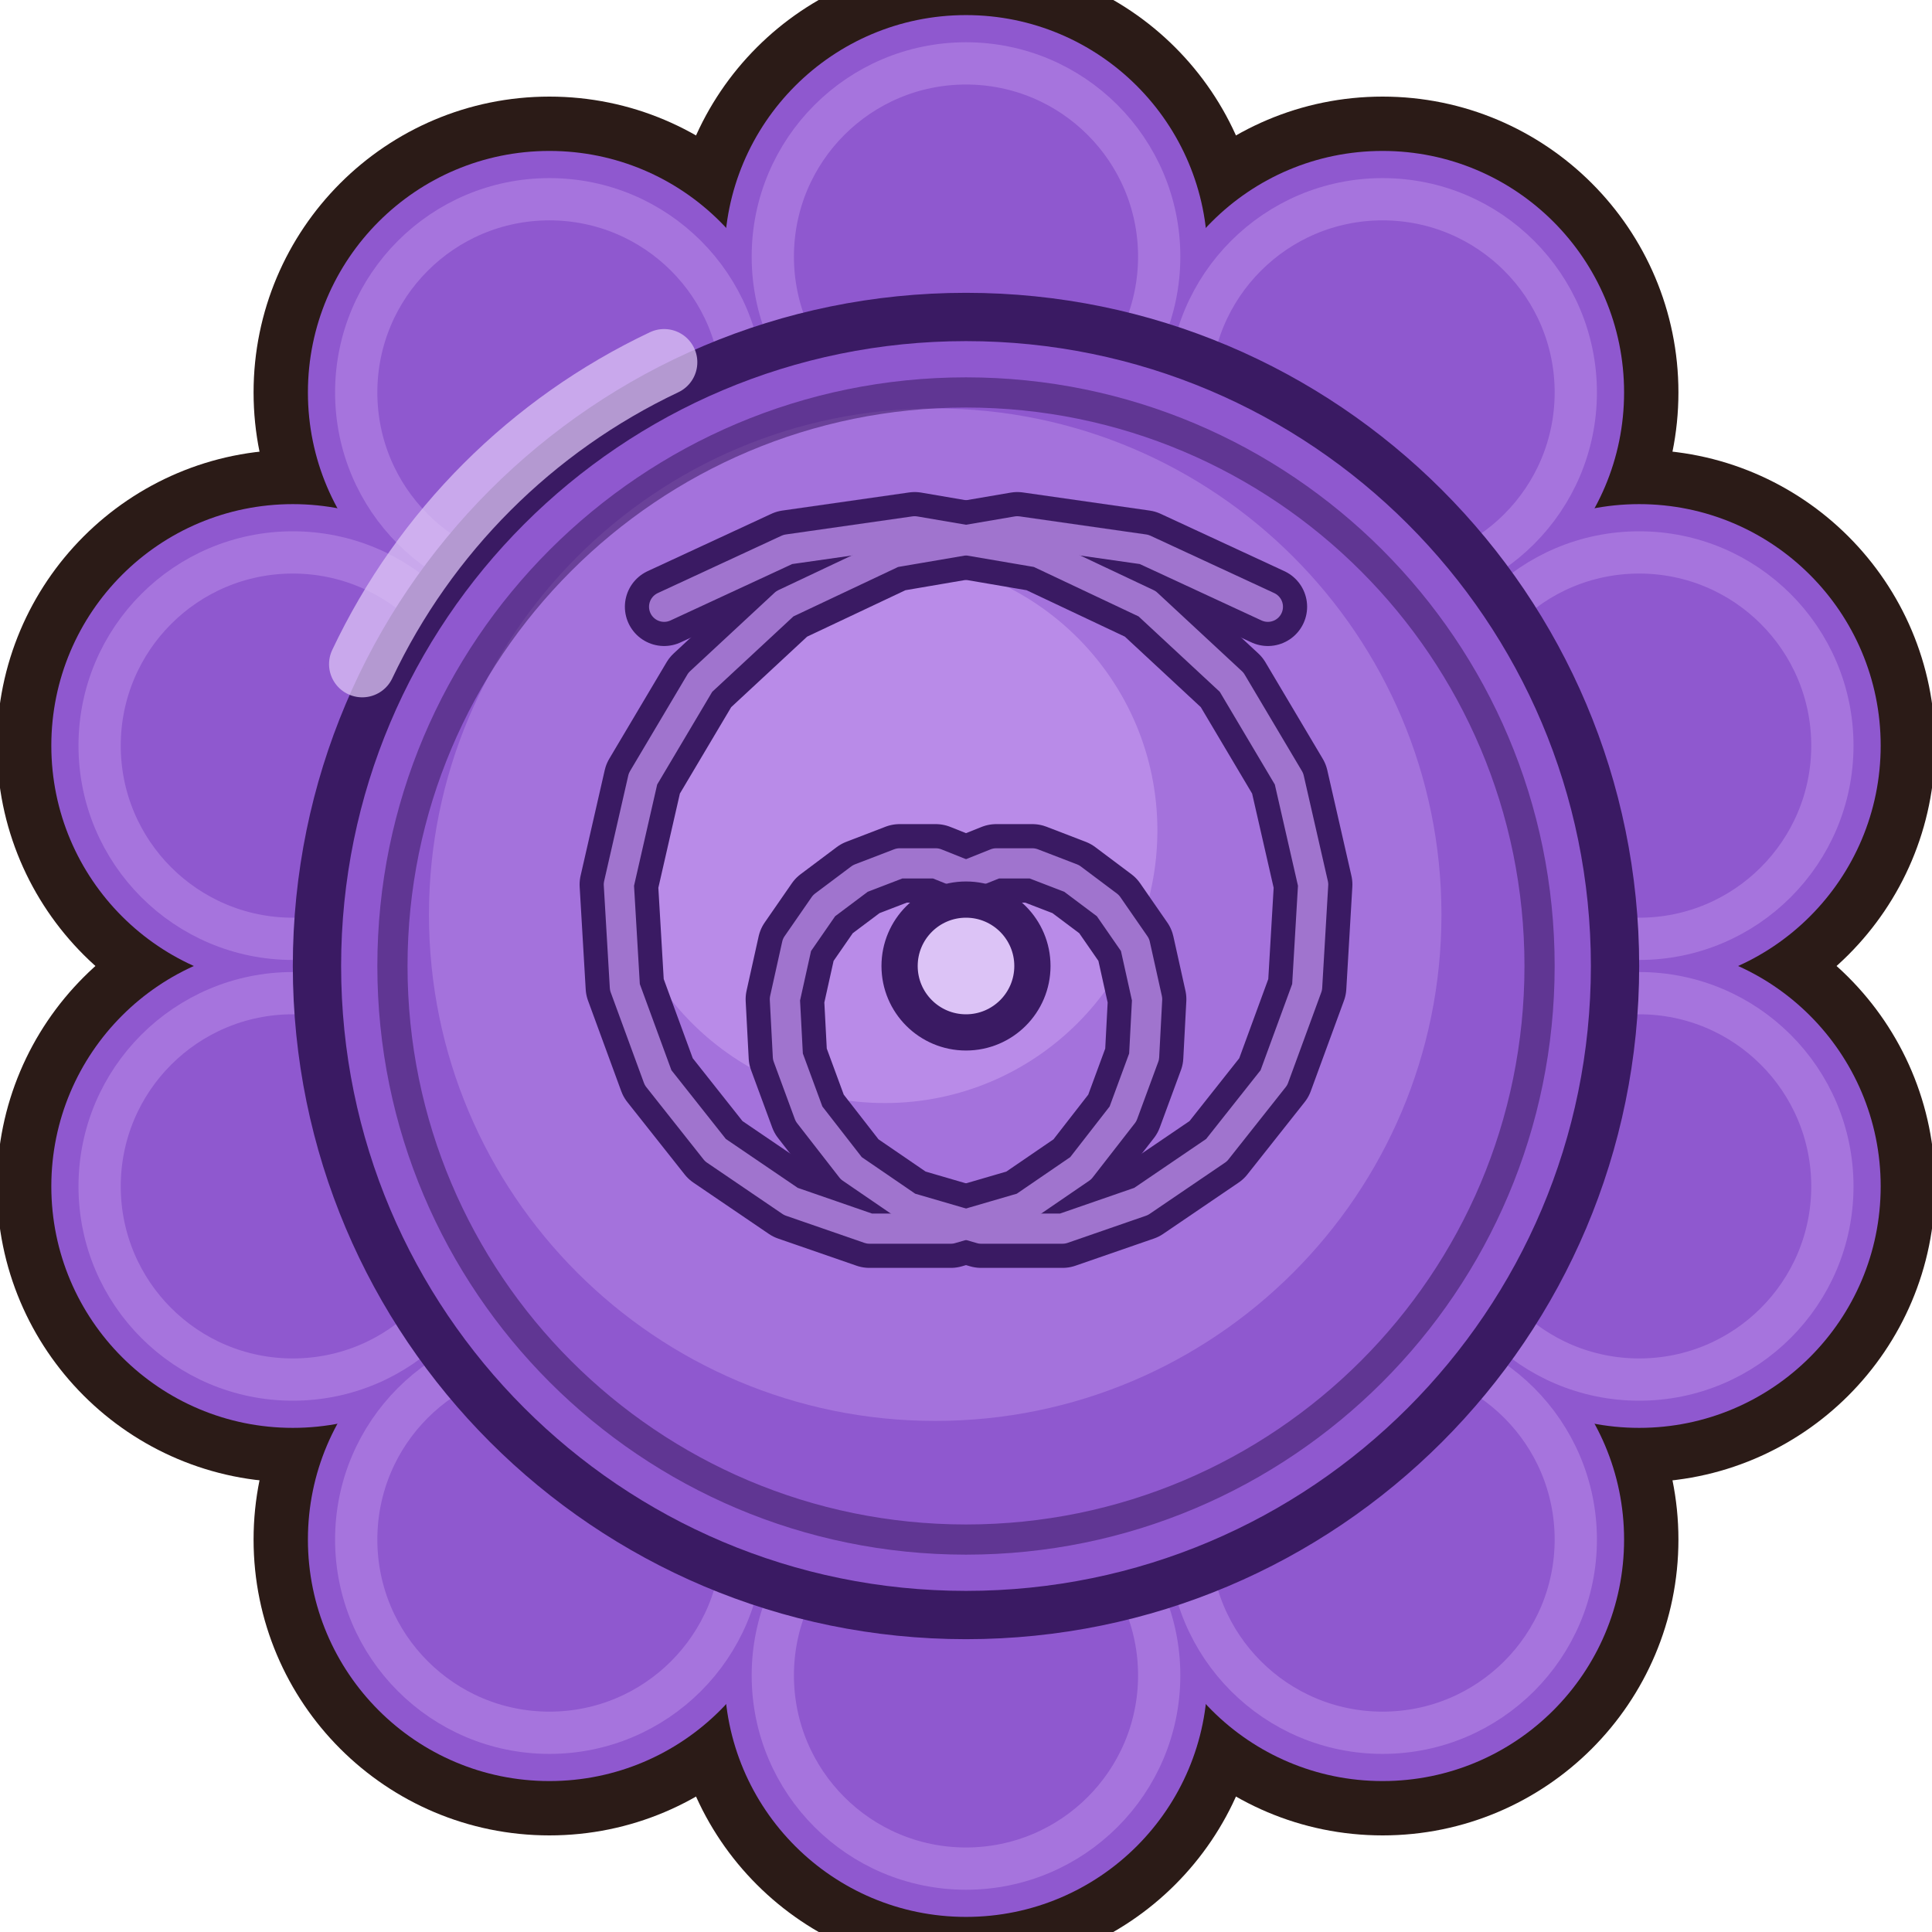
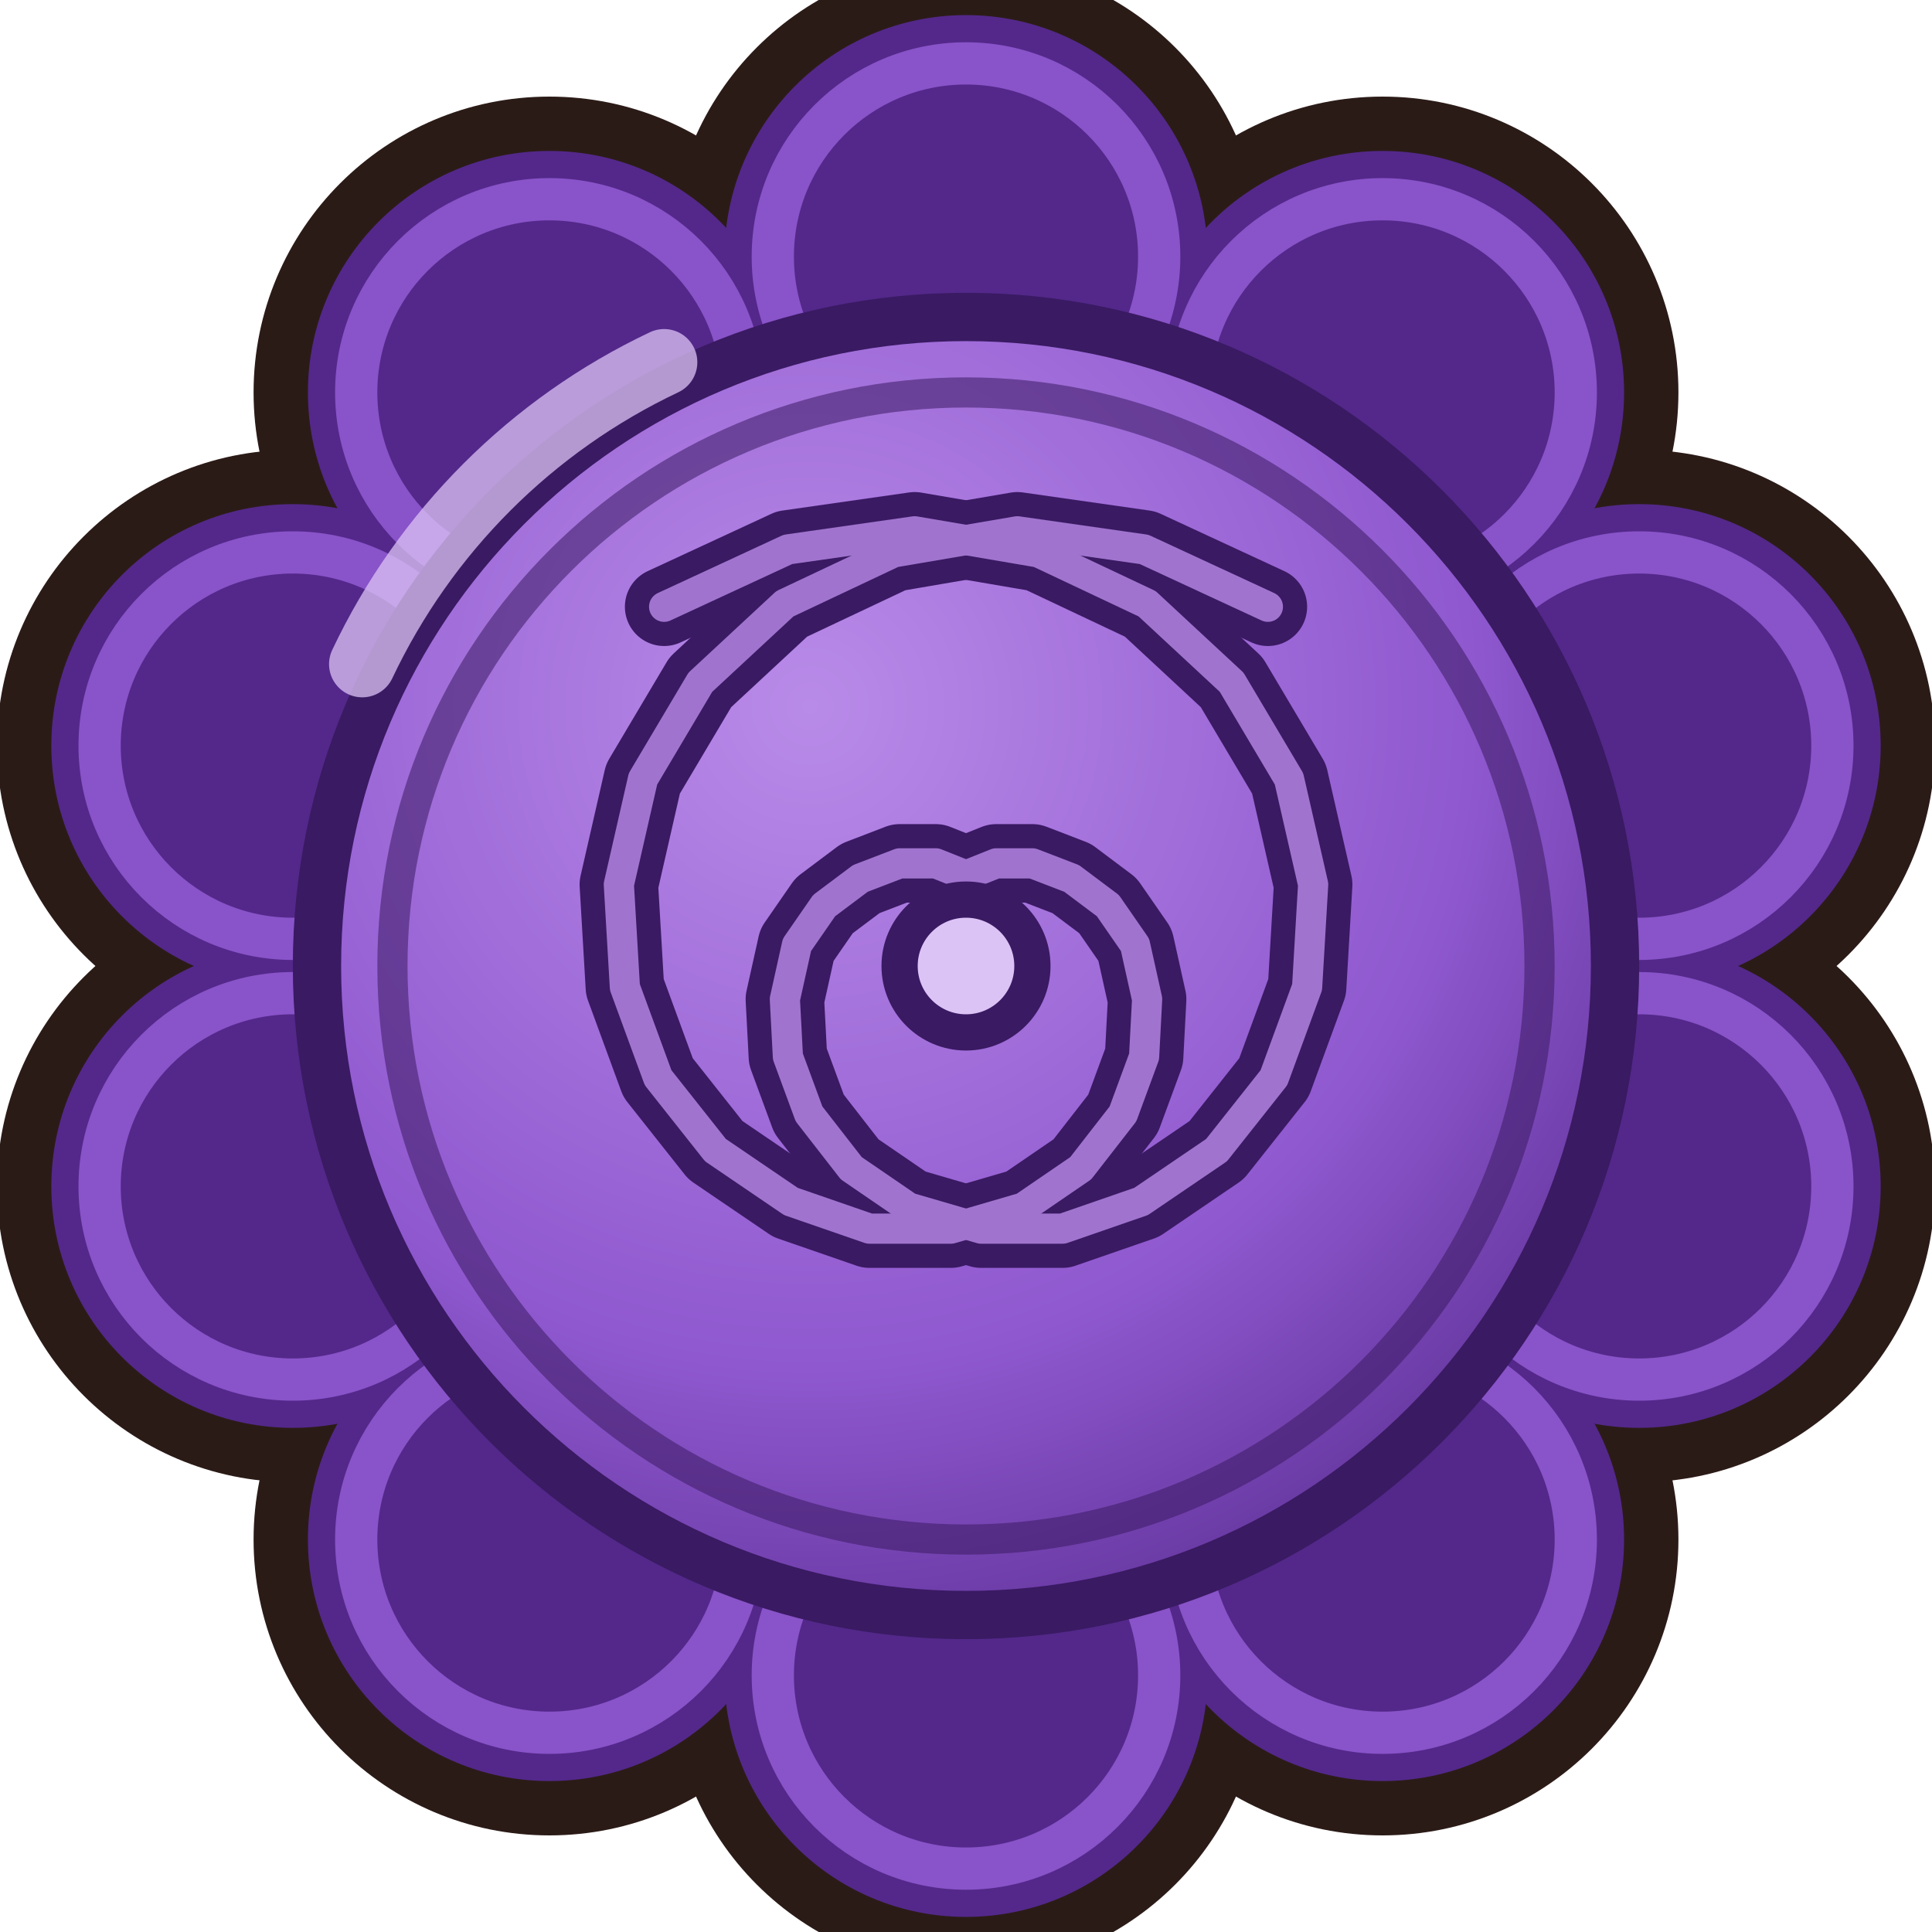
<svg xmlns="http://www.w3.org/2000/svg" viewBox="0 0 64 64">
-   <g fill="#8f58cf" stroke="#2b1b17" stroke-width="3.6">
+   <defs>
+     <radialGradient id="tile-purple-g" cx=".38" cy=".3" r=".85">
+       <stop offset="0" stop-color="#b98be8" />
+       <stop offset=".6" stop-color="#8f58cf" />
+       <stop offset="1" stop-color="#53288a" />
+     </radialGradient>
+   </defs>
+   <g fill="#53288a" stroke="#2b1b17" stroke-width="3.6">
    <circle cx="32" cy="8.5" r="8" />
    <circle cx="45.8" cy="13" r="8" />
    <circle cx="54.3" cy="24.7" r="8" />
    <circle cx="54.3" cy="39.3" r="8" />
    <circle cx="45.8" cy="51" r="8" />
    <circle cx="32" cy="55.5" r="8" />
    <circle cx="18.2" cy="51" r="8" />
    <circle cx="9.7" cy="39.3" r="8" />
    <circle cx="9.7" cy="24.7" r="8" />
    <circle cx="18.2" cy="13" r="8" />
    <circle cx="32" cy="32" r="24" stroke="none" />
  </g>
-   <g fill="#8f58cf">
+   <g fill="#53288a">
    <circle cx="32" cy="8.5" r="8" />
    <circle cx="45.8" cy="13" r="8" />
    <circle cx="54.3" cy="24.7" r="8" />
    <circle cx="54.3" cy="39.3" r="8" />
    <circle cx="45.8" cy="51" r="8" />
    <circle cx="32" cy="55.5" r="8" />
    <circle cx="18.2" cy="51" r="8" />
    <circle cx="9.7" cy="39.3" r="8" />
    <circle cx="9.7" cy="24.7" r="8" />
    <circle cx="18.2" cy="13" r="8" />
    <circle cx="32" cy="32" r="24" />
  </g>
-   <g fill="none" stroke="#a674dd" stroke-width="1.4">
+   <g fill="none" stroke="#8f58cf" stroke-width="1.4" opacity=".9">
    <circle cx="32" cy="8.5" r="6.4" />
    <circle cx="45.8" cy="13" r="6.4" />
    <circle cx="54.3" cy="24.7" r="6.4" />
    <circle cx="54.3" cy="39.3" r="6.4" />
    <circle cx="45.8" cy="51" r="6.4" />
    <circle cx="32" cy="55.5" r="6.4" />
    <circle cx="18.2" cy="51" r="6.4" />
    <circle cx="9.7" cy="39.3" r="6.4" />
    <circle cx="9.7" cy="24.7" r="6.4" />
    <circle cx="18.2" cy="13" r="6.4" />
  </g>
-   <circle cx="32" cy="32" r="21.5" fill="#8f58cf" stroke="#3a1a63" stroke-width="1.6" />
-   <circle cx="30.98" cy="30.3" r="16.77" fill="#a472dc" stroke="none" />
-   <circle cx="29.31" cy="27.51" r="9.03" fill="#b98be8" stroke="none" />
+   <circle cx="32" cy="32" r="21.5" fill="url(#tile-purple-g)" stroke="#3a1a63" stroke-width="1.6" />
  <circle cx="32" cy="32" r="19" fill="none" stroke="#3a1a63" stroke-width="1" opacity=".55" />
  <g fill="none" stroke="#3a1a63" stroke-width="2.6" stroke-linecap="round" stroke-linejoin="round">
    <path d="M32 29 L33 28.6 L34.2 28.6 L35.5 29.1 L36.7 30 L37.6 31.3 L38 33.1 L37.9 35 L37.2 36.9 L35.8 38.7 L33.9 40 L31.5 40.7 L28.8 40.7 L26.2 39.8 L23.7 38.1 L21.8 35.7 L20.7 32.7 L20.5 29.3 L21.3 25.8 L23.2 22.6 L26 20 L29.6 18.3 L33.7 17.6 L37.9 18.2 L42 20.1" />
    <path d="M32 29 L31 28.6 L29.8 28.6 L28.5 29.1 L27.3 30 L26.4 31.3 L26 33.1 L26.1 35 L26.8 36.9 L28.2 38.7 L30.1 40 L32.5 40.7 L35.2 40.7 L37.8 39.8 L40.3 38.1 L42.2 35.7 L43.3 32.7 L43.5 29.3 L42.7 25.8 L40.8 22.6 L38 20 L34.4 18.3 L30.3 17.6 L26.1 18.2 L22 20.1" />
  </g>
  <g fill="none" stroke="#b98be8" stroke-width="1" stroke-linecap="round" stroke-linejoin="round" opacity=".8">
    <path d="M32 29 L33 28.6 L34.2 28.6 L35.5 29.1 L36.7 30 L37.6 31.3 L38 33.1 L37.9 35 L37.2 36.9 L35.8 38.7 L33.9 40 L31.5 40.7 L28.8 40.7 L26.2 39.8 L23.7 38.1 L21.8 35.7 L20.7 32.7 L20.5 29.3 L21.3 25.8 L23.2 22.6 L26 20 L29.6 18.3 L33.7 17.6 L37.9 18.2 L42 20.1" />
    <path d="M32 29 L31 28.6 L29.8 28.6 L28.5 29.1 L27.3 30 L26.4 31.3 L26 33.1 L26.1 35 L26.8 36.9 L28.2 38.7 L30.1 40 L32.5 40.7 L35.2 40.7 L37.8 39.8 L40.3 38.1 L42.2 35.7 L43.3 32.7 L43.5 29.3 L42.7 25.8 L40.8 22.6 L38 20 L34.4 18.3 L30.3 17.6 L26.1 18.2 L22 20.1" />
  </g>
  <circle cx="32" cy="32" r="2.2" fill="#dcc3f6" stroke="#3a1a63" stroke-width="1.2" />
  <path d="M12 22A21 21 0 0 1 22 12" fill="none" stroke="#dcc3f6" stroke-width="2.2" stroke-linecap="round" opacity=".75" />
</svg>
